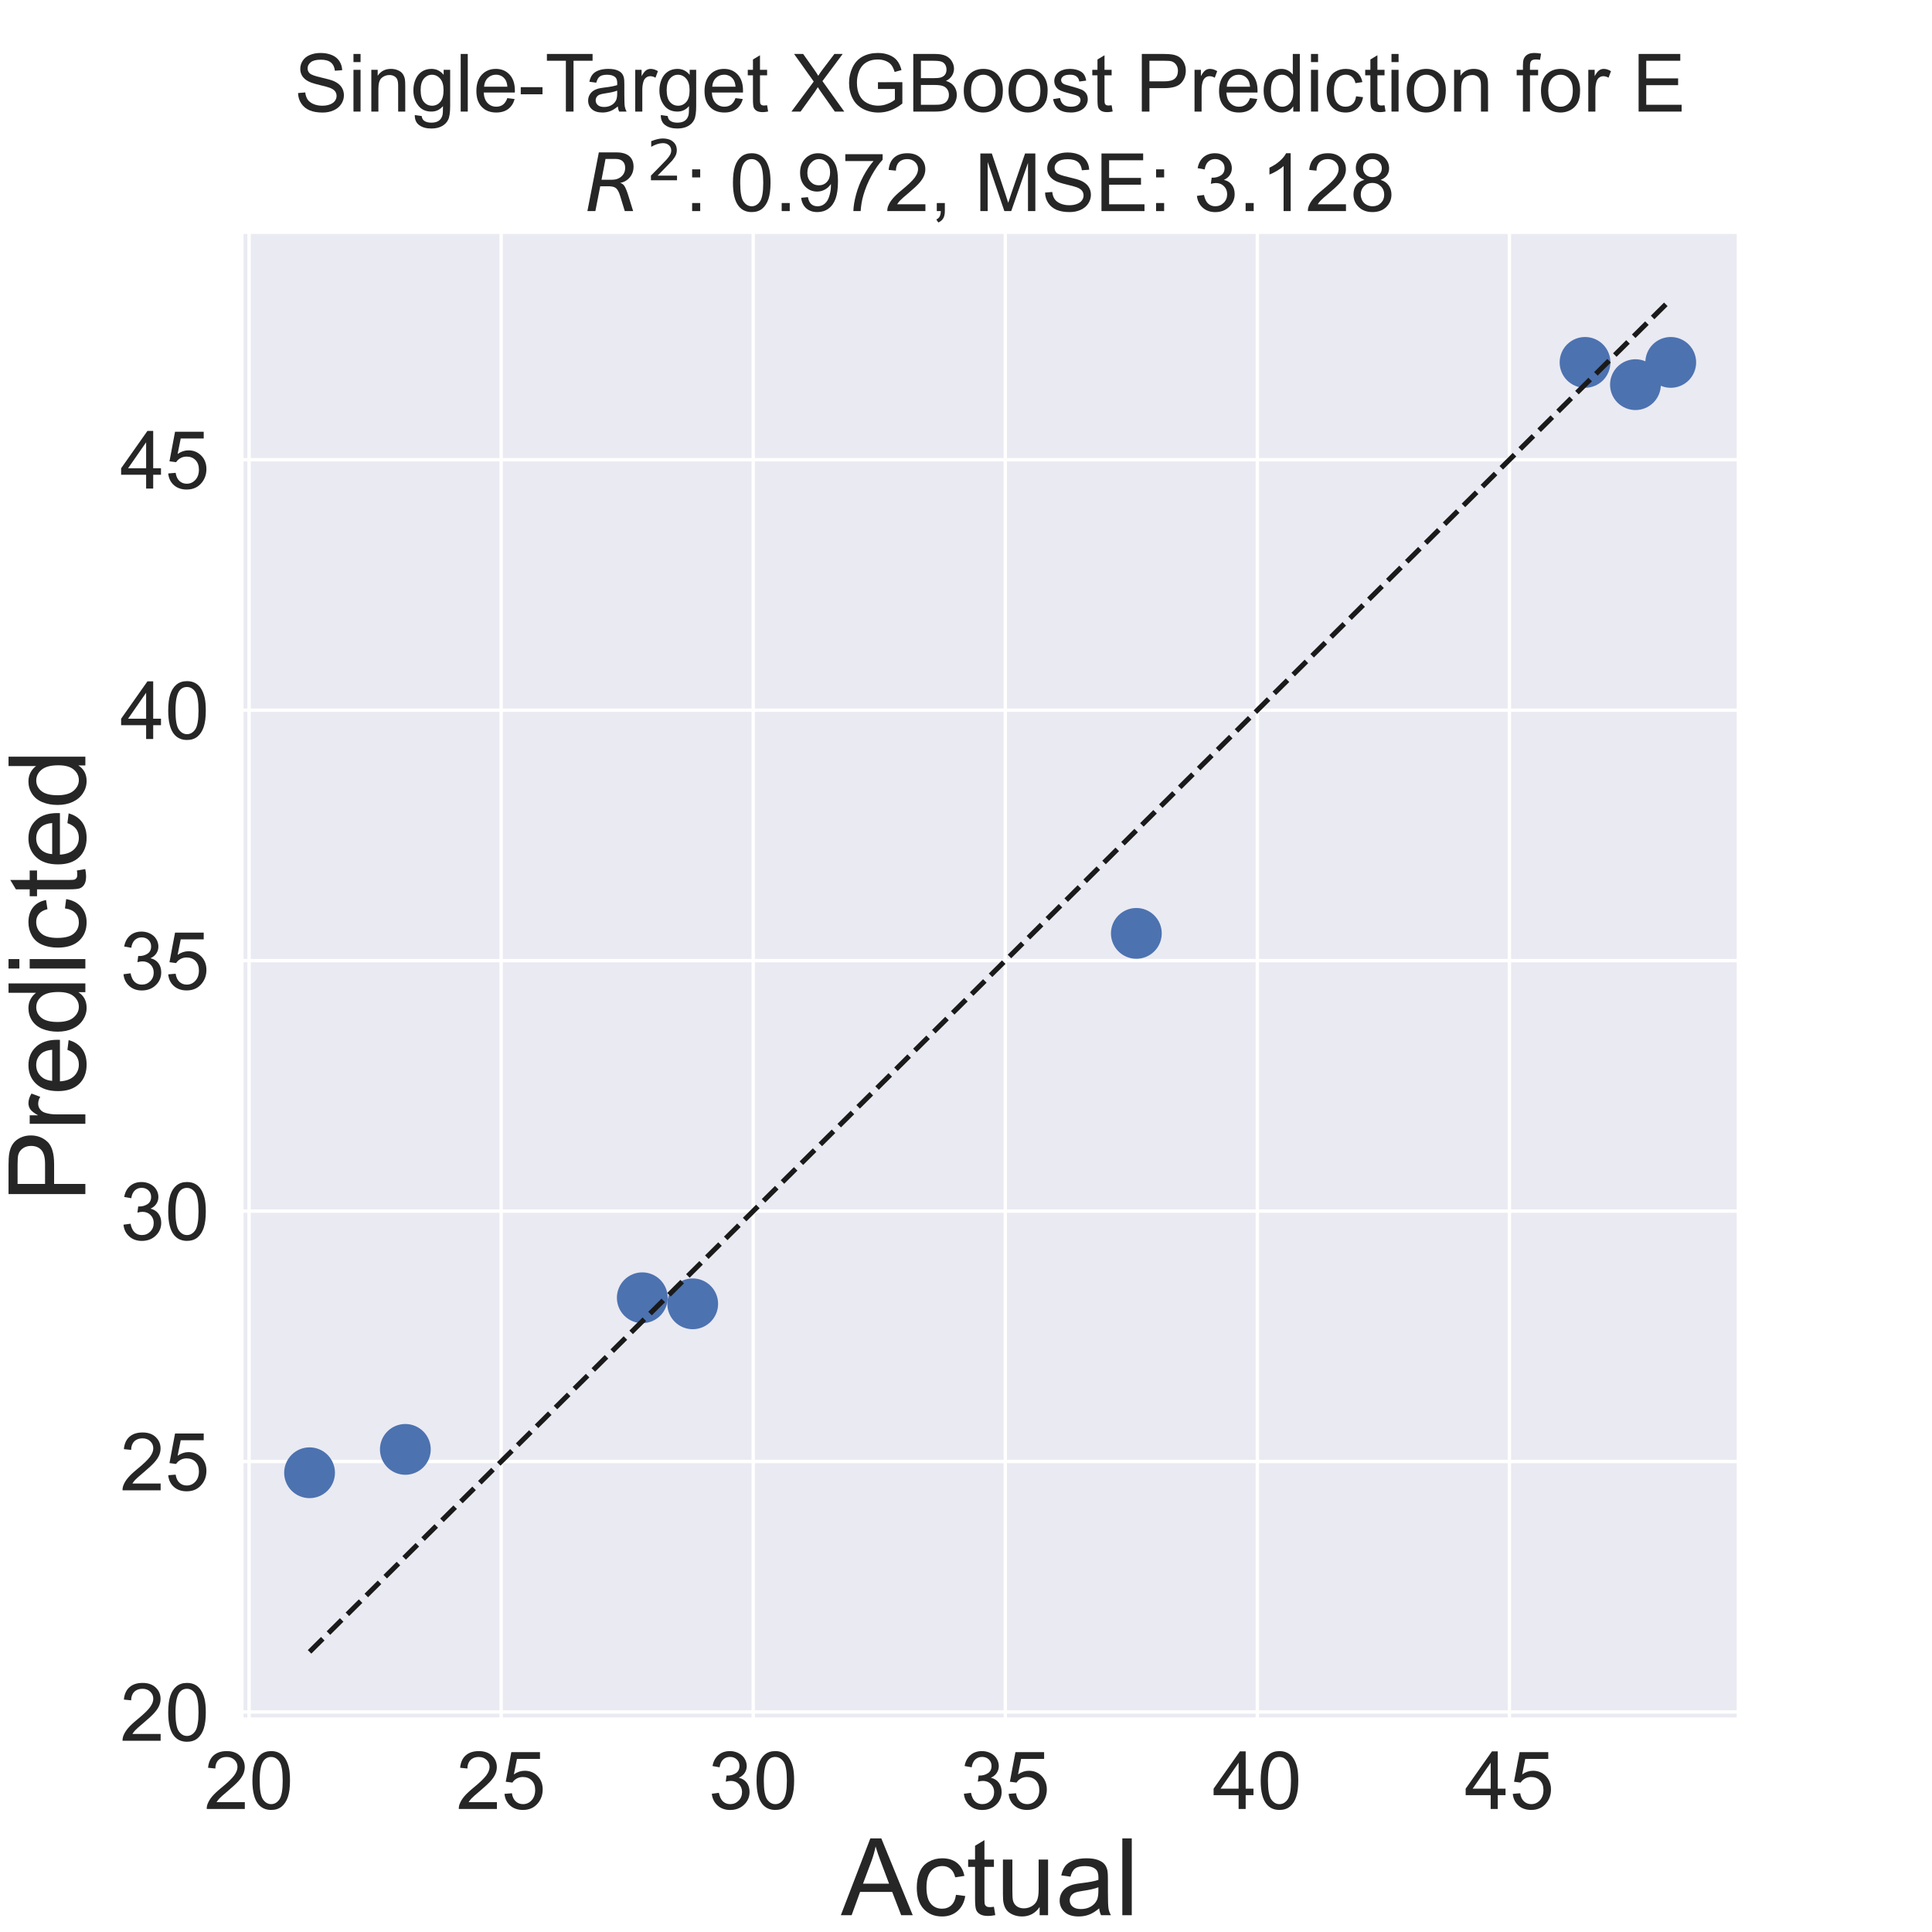
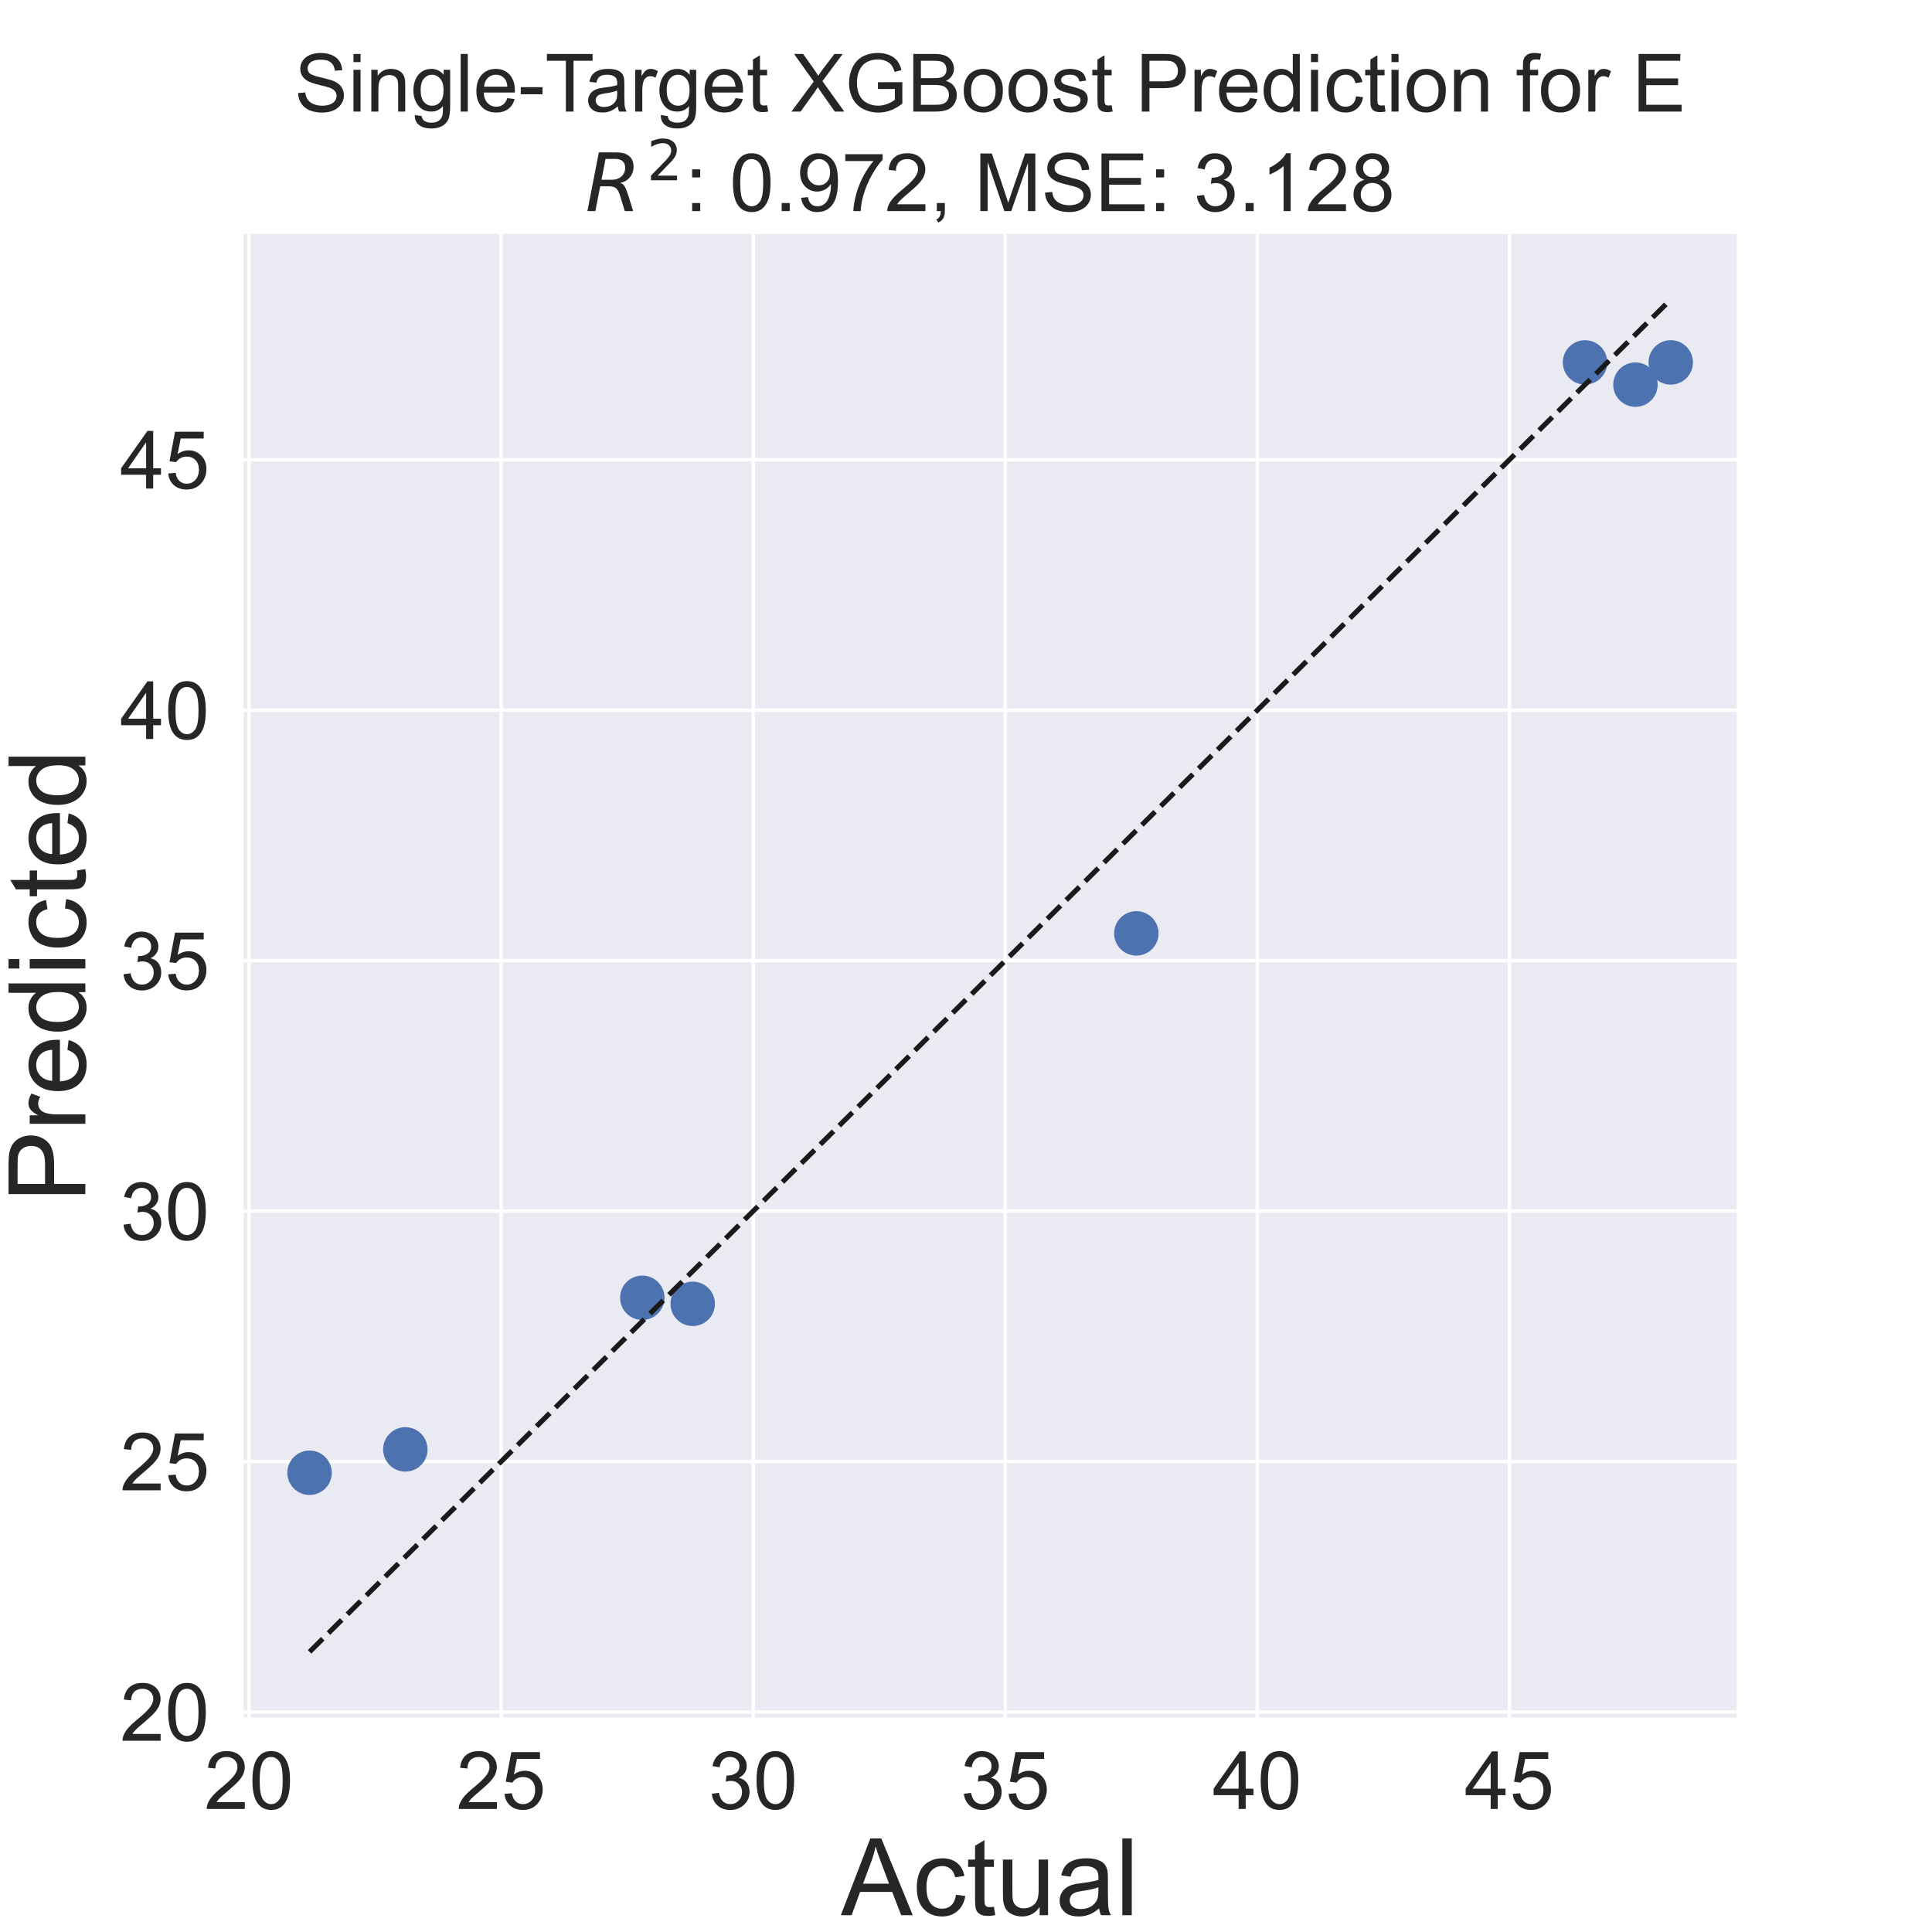
<svg xmlns="http://www.w3.org/2000/svg" xmlns:xlink="http://www.w3.org/1999/xlink" width="576pt" height="576pt" viewBox="0 0 576 576" version="1.1">
  <defs>
    <style type="text/css">*{stroke-linejoin: round; stroke-linecap: butt}</style>
  </defs>
  <g id="figure_1">
    <g id="patch_1">
      <path d="M 0 576  L 576 576  L 576 0  L 0 0  z " style="fill: #ffffff" />
    </g>
    <g id="axes_1">
      <g id="patch_2">
        <path d="M 72 512.64  L 518.4 512.64  L 518.4 69.12  L 72 69.12  z " style="fill: #eaeaf2" />
      </g>
      <g id="matplotlib.axis_1">
        <g id="xtick_1">
          <g id="line2d_1">
-             <path d="M 74.255 512.64  L 74.255 69.12  " clip-path="url(#pbf3aa962a7)" style="fill: none; stroke: #ffffff; stroke-linecap: round" />
+             <path d="M 74.255 512.64  L 74.255 69.12  " clip-path="url(#pa3fe28e18b)" style="fill: none; stroke: #ffffff; stroke-linecap: round" />
          </g>
          <g id="text_1">
            <g style="fill: #262626" transform="translate(60.9083 539.3188) scale(0.24 -0.24)">
              <defs>
                <path id="ArialMT-32" d="M 3222 541  L 3222 0  L 194 0  Q 188 203 259 391  Q 375 700 629 1000  Q 884 1300 1366 1694  Q 2113 2306 2375 2664  Q 2638 3022 2638 3341  Q 2638 3675 2398 3904  Q 2159 4134 1775 4134  Q 1369 4134 1125 3890  Q 881 3647 878 3216  L 300 3275  Q 359 3922 746 4261  Q 1134 4600 1788 4600  Q 2447 4600 2831 4234  Q 3216 3869 3216 3328  Q 3216 3053 3103 2787  Q 2991 2522 2730 2228  Q 2469 1934 1863 1422  Q 1356 997 1212 845  Q 1069 694 975 541  L 3222 541  z " transform="scale(0.015625)" />
                <path id="ArialMT-30" d="M 266 2259  Q 266 3072 433 3567  Q 600 4063 929 4331  Q 1259 4600 1759 4600  Q 2128 4600 2406 4451  Q 2684 4303 2865 4023  Q 3047 3744 3150 3342  Q 3253 2941 3253 2259  Q 3253 1453 3087 958  Q 2922 463 2592 192  Q 2263 -78 1759 -78  Q 1097 -78 719 397  Q 266 969 266 2259  z M 844 2259  Q 844 1131 1108 757  Q 1372 384 1759 384  Q 2147 384 2411 759  Q 2675 1134 2675 2259  Q 2675 3391 2411 3762  Q 2147 4134 1753 4134  Q 1366 4134 1134 3806  Q 844 3388 844 2259  z " transform="scale(0.015625)" />
              </defs>
              <use xlink:href="#ArialMT-32" />
              <use xlink:href="#ArialMT-30" x="55.615" />
            </g>
          </g>
        </g>
        <g id="xtick_2">
          <g id="line2d_2">
-             <path d="M 149.406 512.64  L 149.406 69.12  " clip-path="url(#pbf3aa962a7)" style="fill: none; stroke: #ffffff; stroke-linecap: round" />
+             <path d="M 149.406 512.64  L 149.406 69.12  " clip-path="url(#pa3fe28e18b)" style="fill: none; stroke: #ffffff; stroke-linecap: round" />
          </g>
          <g id="text_2">
            <g style="fill: #262626" transform="translate(136.0598 539.3188) scale(0.24 -0.24)">
              <defs>
                <path id="ArialMT-35" d="M 266 1200  L 856 1250  Q 922 819 1161 601  Q 1400 384 1738 384  Q 2144 384 2425 690  Q 2706 997 2706 1503  Q 2706 1984 2436 2262  Q 2166 2541 1728 2541  Q 1456 2541 1237 2417  Q 1019 2294 894 2097  L 366 2166  L 809 4519  L 3088 4519  L 3088 3981  L 1259 3981  L 1013 2750  Q 1425 3038 1878 3038  Q 2478 3038 2890 2622  Q 3303 2206 3303 1553  Q 3303 931 2941 478  Q 2500 -78 1738 -78  Q 1113 -78 717 272  Q 322 622 266 1200  z " transform="scale(0.015625)" />
              </defs>
              <use xlink:href="#ArialMT-32" />
              <use xlink:href="#ArialMT-35" x="55.615" />
            </g>
          </g>
        </g>
        <g id="xtick_3">
          <g id="line2d_3">
-             <path d="M 224.558 512.64  L 224.558 69.12  " clip-path="url(#pbf3aa962a7)" style="fill: none; stroke: #ffffff; stroke-linecap: round" />
+             <path d="M 224.558 512.64  L 224.558 69.12  " clip-path="url(#pa3fe28e18b)" style="fill: none; stroke: #ffffff; stroke-linecap: round" />
          </g>
          <g id="text_3">
            <g style="fill: #262626" transform="translate(211.2113 539.3188) scale(0.24 -0.24)">
              <defs>
                <path id="ArialMT-33" d="M 269 1209  L 831 1284  Q 928 806 1161 595  Q 1394 384 1728 384  Q 2125 384 2398 659  Q 2672 934 2672 1341  Q 2672 1728 2419 1979  Q 2166 2231 1775 2231  Q 1616 2231 1378 2169  L 1441 2663  Q 1497 2656 1531 2656  Q 1891 2656 2178 2843  Q 2466 3031 2466 3422  Q 2466 3731 2256 3934  Q 2047 4138 1716 4138  Q 1388 4138 1169 3931  Q 950 3725 888 3313  L 325 3413  Q 428 3978 793 4289  Q 1159 4600 1703 4600  Q 2078 4600 2393 4439  Q 2709 4278 2876 4000  Q 3044 3722 3044 3409  Q 3044 3113 2884 2869  Q 2725 2625 2413 2481  Q 2819 2388 3044 2092  Q 3269 1797 3269 1353  Q 3269 753 2831 336  Q 2394 -81 1725 -81  Q 1122 -81 723 278  Q 325 638 269 1209  z " transform="scale(0.015625)" />
              </defs>
              <use xlink:href="#ArialMT-33" />
              <use xlink:href="#ArialMT-30" x="55.615" />
            </g>
          </g>
        </g>
        <g id="xtick_4">
          <g id="line2d_4">
-             <path d="M 299.709 512.64  L 299.709 69.12  " clip-path="url(#pbf3aa962a7)" style="fill: none; stroke: #ffffff; stroke-linecap: round" />
+             <path d="M 299.709 512.64  L 299.709 69.12  " clip-path="url(#pa3fe28e18b)" style="fill: none; stroke: #ffffff; stroke-linecap: round" />
          </g>
          <g id="text_4">
            <g style="fill: #262626" transform="translate(286.3628 539.3188) scale(0.24 -0.24)">
              <use xlink:href="#ArialMT-33" />
              <use xlink:href="#ArialMT-35" x="55.615" />
            </g>
          </g>
        </g>
        <g id="xtick_5">
          <g id="line2d_5">
-             <path d="M 374.861 512.64  L 374.861 69.12  " clip-path="url(#pbf3aa962a7)" style="fill: none; stroke: #ffffff; stroke-linecap: round" />
+             <path d="M 374.861 512.64  L 374.861 69.12  " clip-path="url(#pa3fe28e18b)" style="fill: none; stroke: #ffffff; stroke-linecap: round" />
          </g>
          <g id="text_5">
            <g style="fill: #262626" transform="translate(361.5144 539.3188) scale(0.24 -0.24)">
              <defs>
                <path id="ArialMT-34" d="M 2069 0  L 2069 1097  L 81 1097  L 81 1613  L 2172 4581  L 2631 4581  L 2631 1613  L 3250 1613  L 3250 1097  L 2631 1097  L 2631 0  L 2069 0  z M 2069 1613  L 2069 3678  L 634 1613  L 2069 1613  z " transform="scale(0.015625)" />
              </defs>
              <use xlink:href="#ArialMT-34" />
              <use xlink:href="#ArialMT-30" x="55.615" />
            </g>
          </g>
        </g>
        <g id="xtick_6">
          <g id="line2d_6">
-             <path d="M 450.012 512.64  L 450.012 69.12  " clip-path="url(#pbf3aa962a7)" style="fill: none; stroke: #ffffff; stroke-linecap: round" />
+             <path d="M 450.012 512.64  L 450.012 69.12  " clip-path="url(#pa3fe28e18b)" style="fill: none; stroke: #ffffff; stroke-linecap: round" />
          </g>
          <g id="text_6">
            <g style="fill: #262626" transform="translate(436.6659 539.3188) scale(0.24 -0.24)">
              <use xlink:href="#ArialMT-34" />
              <use xlink:href="#ArialMT-35" x="55.615" />
            </g>
          </g>
        </g>
        <g id="text_7">
          <g style="fill: #262626" transform="translate(250.7325 570.9937) scale(0.32 -0.32)">
            <defs>
              <path id="ArialMT-41" d="M -9 0  L 1750 4581  L 2403 4581  L 4278 0  L 3588 0  L 3053 1388  L 1138 1388  L 634 0  L -9 0  z M 1313 1881  L 2866 1881  L 2388 3150  Q 2169 3728 2063 4100  Q 1975 3659 1816 3225  L 1313 1881  z " transform="scale(0.015625)" />
              <path id="ArialMT-63" d="M 2588 1216  L 3141 1144  Q 3050 572 2676 248  Q 2303 -75 1759 -75  Q 1078 -75 664 370  Q 250 816 250 1647  Q 250 2184 428 2587  Q 606 2991 970 3192  Q 1334 3394 1763 3394  Q 2303 3394 2647 3120  Q 2991 2847 3088 2344  L 2541 2259  Q 2463 2594 2264 2762  Q 2066 2931 1784 2931  Q 1359 2931 1093 2626  Q 828 2322 828 1663  Q 828 994 1084 691  Q 1341 388 1753 388  Q 2084 388 2306 591  Q 2528 794 2588 1216  z " transform="scale(0.015625)" />
              <path id="ArialMT-74" d="M 1650 503  L 1731 6  Q 1494 -44 1306 -44  Q 1000 -44 831 53  Q 663 150 594 308  Q 525 466 525 972  L 525 2881  L 113 2881  L 113 3319  L 525 3319  L 525 4141  L 1084 4478  L 1084 3319  L 1650 3319  L 1650 2881  L 1084 2881  L 1084 941  Q 1084 700 1114 631  Q 1144 563 1211 522  Q 1278 481 1403 481  Q 1497 481 1650 503  z " transform="scale(0.015625)" />
              <path id="ArialMT-75" d="M 2597 0  L 2597 488  Q 2209 -75 1544 -75  Q 1250 -75 995 37  Q 741 150 617 320  Q 494 491 444 738  Q 409 903 409 1263  L 409 3319  L 972 3319  L 972 1478  Q 972 1038 1006 884  Q 1059 663 1231 536  Q 1403 409 1656 409  Q 1909 409 2131 539  Q 2353 669 2445 892  Q 2538 1116 2538 1541  L 2538 3319  L 3100 3319  L 3100 0  L 2597 0  z " transform="scale(0.015625)" />
              <path id="ArialMT-61" d="M 2588 409  Q 2275 144 1986 34  Q 1697 -75 1366 -75  Q 819 -75 525 192  Q 231 459 231 875  Q 231 1119 342 1320  Q 453 1522 633 1644  Q 813 1766 1038 1828  Q 1203 1872 1538 1913  Q 2219 1994 2541 2106  Q 2544 2222 2544 2253  Q 2544 2597 2384 2738  Q 2169 2928 1744 2928  Q 1347 2928 1158 2789  Q 969 2650 878 2297  L 328 2372  Q 403 2725 575 2942  Q 747 3159 1072 3276  Q 1397 3394 1825 3394  Q 2250 3394 2515 3294  Q 2781 3194 2906 3042  Q 3031 2891 3081 2659  Q 3109 2516 3109 2141  L 3109 1391  Q 3109 606 3145 398  Q 3181 191 3288 0  L 2700 0  Q 2613 175 2588 409  z M 2541 1666  Q 2234 1541 1622 1453  Q 1275 1403 1131 1340  Q 988 1278 909 1158  Q 831 1038 831 891  Q 831 666 1001 516  Q 1172 366 1500 366  Q 1825 366 2078 508  Q 2331 650 2450 897  Q 2541 1088 2541 1459  L 2541 1666  z " transform="scale(0.015625)" />
              <path id="ArialMT-6c" d="M 409 0  L 409 4581  L 972 4581  L 972 0  L 409 0  z " transform="scale(0.015625)" />
            </defs>
            <use xlink:href="#ArialMT-41" />
            <use xlink:href="#ArialMT-63" x="66.699" />
            <use xlink:href="#ArialMT-74" x="116.699" />
            <use xlink:href="#ArialMT-75" x="144.482" />
            <use xlink:href="#ArialMT-61" x="200.098" />
            <use xlink:href="#ArialMT-6c" x="255.713" />
          </g>
        </g>
      </g>
      <g id="matplotlib.axis_2">
        <g id="ytick_1">
          <g id="line2d_7">
-             <path d="M 72 510.4  L 518.4 510.4  " clip-path="url(#pbf3aa962a7)" style="fill: none; stroke: #ffffff; stroke-linecap: round" />
+             <path d="M 72 510.4  L 518.4 510.4  " clip-path="url(#pa3fe28e18b)" style="fill: none; stroke: #ffffff; stroke-linecap: round" />
          </g>
          <g id="text_8">
            <g style="fill: #262626" transform="translate(35.8075 518.9894) scale(0.24 -0.24)">
              <use xlink:href="#ArialMT-32" />
              <use xlink:href="#ArialMT-30" x="55.615" />
            </g>
          </g>
        </g>
        <g id="ytick_2">
          <g id="line2d_8">
-             <path d="M 72 435.733  L 518.4 435.733  " clip-path="url(#pbf3aa962a7)" style="fill: none; stroke: #ffffff; stroke-linecap: round" />
+             <path d="M 72 435.733  L 518.4 435.733  " clip-path="url(#pa3fe28e18b)" style="fill: none; stroke: #ffffff; stroke-linecap: round" />
          </g>
          <g id="text_9">
            <g style="fill: #262626" transform="translate(35.8075 444.3227) scale(0.24 -0.24)">
              <use xlink:href="#ArialMT-32" />
              <use xlink:href="#ArialMT-35" x="55.615" />
            </g>
          </g>
        </g>
        <g id="ytick_3">
          <g id="line2d_9">
-             <path d="M 72 361.067  L 518.4 361.067  " clip-path="url(#pbf3aa962a7)" style="fill: none; stroke: #ffffff; stroke-linecap: round" />
+             <path d="M 72 361.067  L 518.4 361.067  " clip-path="url(#pa3fe28e18b)" style="fill: none; stroke: #ffffff; stroke-linecap: round" />
          </g>
          <g id="text_10">
            <g style="fill: #262626" transform="translate(35.8075 369.656) scale(0.24 -0.24)">
              <use xlink:href="#ArialMT-33" />
              <use xlink:href="#ArialMT-30" x="55.615" />
            </g>
          </g>
        </g>
        <g id="ytick_4">
          <g id="line2d_10">
-             <path d="M 72 286.4  L 518.4 286.4  " clip-path="url(#pbf3aa962a7)" style="fill: none; stroke: #ffffff; stroke-linecap: round" />
+             <path d="M 72 286.4  L 518.4 286.4  " clip-path="url(#pa3fe28e18b)" style="fill: none; stroke: #ffffff; stroke-linecap: round" />
          </g>
          <g id="text_11">
            <g style="fill: #262626" transform="translate(35.8075 294.9894) scale(0.24 -0.24)">
              <use xlink:href="#ArialMT-33" />
              <use xlink:href="#ArialMT-35" x="55.615" />
            </g>
          </g>
        </g>
        <g id="ytick_5">
          <g id="line2d_11">
-             <path d="M 72 211.733  L 518.4 211.733  " clip-path="url(#pbf3aa962a7)" style="fill: none; stroke: #ffffff; stroke-linecap: round" />
+             <path d="M 72 211.733  L 518.4 211.733  " clip-path="url(#pa3fe28e18b)" style="fill: none; stroke: #ffffff; stroke-linecap: round" />
          </g>
          <g id="text_12">
            <g style="fill: #262626" transform="translate(35.8075 220.3227) scale(0.24 -0.24)">
              <use xlink:href="#ArialMT-34" />
              <use xlink:href="#ArialMT-30" x="55.615" />
            </g>
          </g>
        </g>
        <g id="ytick_6">
          <g id="line2d_12">
-             <path d="M 72 137.067  L 518.4 137.067  " clip-path="url(#pbf3aa962a7)" style="fill: none; stroke: #ffffff; stroke-linecap: round" />
+             <path d="M 72 137.067  L 518.4 137.067  " clip-path="url(#pa3fe28e18b)" style="fill: none; stroke: #ffffff; stroke-linecap: round" />
          </g>
          <g id="text_13">
            <g style="fill: #262626" transform="translate(35.8075 145.656) scale(0.24 -0.24)">
              <use xlink:href="#ArialMT-34" />
              <use xlink:href="#ArialMT-35" x="55.615" />
            </g>
          </g>
        </g>
        <g id="text_14">
          <g style="fill: #262626" transform="translate(25.4475 358.47) rotate(-90) scale(0.32 -0.32)">
            <defs>
              <path id="ArialMT-50" d="M 494 0  L 494 4581  L 2222 4581  Q 2678 4581 2919 4538  Q 3256 4481 3484 4323  Q 3713 4166 3852 3881  Q 3991 3597 3991 3256  Q 3991 2672 3619 2267  Q 3247 1863 2275 1863  L 1100 1863  L 1100 0  L 494 0  z M 1100 2403  L 2284 2403  Q 2872 2403 3119 2622  Q 3366 2841 3366 3238  Q 3366 3525 3220 3729  Q 3075 3934 2838 4000  Q 2684 4041 2272 4041  L 1100 4041  L 1100 2403  z " transform="scale(0.015625)" />
              <path id="ArialMT-72" d="M 416 0  L 416 3319  L 922 3319  L 922 2816  Q 1116 3169 1280 3281  Q 1444 3394 1641 3394  Q 1925 3394 2219 3213  L 2025 2691  Q 1819 2813 1613 2813  Q 1428 2813 1281 2702  Q 1134 2591 1072 2394  Q 978 2094 978 1738  L 978 0  L 416 0  z " transform="scale(0.015625)" />
              <path id="ArialMT-65" d="M 2694 1069  L 3275 997  Q 3138 488 2766 206  Q 2394 -75 1816 -75  Q 1088 -75 661 373  Q 234 822 234 1631  Q 234 2469 665 2931  Q 1097 3394 1784 3394  Q 2450 3394 2872 2941  Q 3294 2488 3294 1666  Q 3294 1616 3291 1516  L 816 1516  Q 847 969 1125 678  Q 1403 388 1819 388  Q 2128 388 2347 550  Q 2566 713 2694 1069  z M 847 1978  L 2700 1978  Q 2663 2397 2488 2606  Q 2219 2931 1791 2931  Q 1403 2931 1139 2672  Q 875 2413 847 1978  z " transform="scale(0.015625)" />
              <path id="ArialMT-64" d="M 2575 0  L 2575 419  Q 2259 -75 1647 -75  Q 1250 -75 917 144  Q 584 363 401 755  Q 219 1147 219 1656  Q 219 2153 384 2558  Q 550 2963 881 3178  Q 1213 3394 1622 3394  Q 1922 3394 2156 3267  Q 2391 3141 2538 2938  L 2538 4581  L 3097 4581  L 3097 0  L 2575 0  z M 797 1656  Q 797 1019 1065 703  Q 1334 388 1700 388  Q 2069 388 2326 689  Q 2584 991 2584 1609  Q 2584 2291 2321 2609  Q 2059 2928 1675 2928  Q 1300 2928 1048 2622  Q 797 2316 797 1656  z " transform="scale(0.015625)" />
              <path id="ArialMT-69" d="M 425 3934  L 425 4581  L 988 4581  L 988 3934  L 425 3934  z M 425 0  L 425 3319  L 988 3319  L 988 0  L 425 0  z " transform="scale(0.015625)" />
            </defs>
            <use xlink:href="#ArialMT-50" />
            <use xlink:href="#ArialMT-72" x="66.699" />
            <use xlink:href="#ArialMT-65" x="100" />
            <use xlink:href="#ArialMT-64" x="155.615" />
            <use xlink:href="#ArialMT-69" x="211.23" />
            <use xlink:href="#ArialMT-63" x="233.447" />
            <use xlink:href="#ArialMT-74" x="283.447" />
            <use xlink:href="#ArialMT-65" x="311.23" />
            <use xlink:href="#ArialMT-64" x="366.846" />
          </g>
        </g>
      </g>
      <g id="PathCollection_1">
        <defs>
-           <path id="mea812a4f72" d="M 0 7.071  C 1.875 7.071 3.674 6.326 5 5  C 6.326 3.674 7.071 1.875 7.071 0  C 7.071 -1.875 6.326 -3.674 5 -5  C 3.674 -6.326 1.875 -7.071 0 -7.071  C -1.875 -7.071 -3.674 -6.326 -5 -5  C -6.326 -3.674 -7.071 -1.875 -7.071 0  C -7.071 1.875 -6.326 3.674 -5 5  C -3.674 6.326 -1.875 7.071 0 7.071  z " style="stroke: #4c72b0" />
+           <path id="mb918b8ade1" d="M 0 6.124  C 1.624 6.124 3.182 5.478 4.33 4.33  C 5.478 3.182 6.124 1.624 6.124 0  C 6.124 -1.624 5.478 -3.182 4.33 -4.33  C 3.182 -5.478 1.624 -6.124 0 -6.124  C -1.624 -6.124 -3.182 -5.478 -4.33 -4.33  C -5.478 -3.182 -6.124 -1.624 -6.124 0  C -6.124 1.624 -5.478 3.182 -4.33 4.33  C -3.182 5.478 -1.624 6.124 0 6.124  z " style="stroke: #4c72b0" />
        </defs>
-         <g clip-path="url(#pbf3aa962a7)">
-           <use xlink:href="#mea812a4f72" x="338.788" y="278.275" style="fill: #4c72b0; stroke: #4c72b0" />
-           <use xlink:href="#mea812a4f72" x="487.588" y="114.68" style="fill: #4c72b0; stroke: #4c72b0" />
-           <use xlink:href="#mea812a4f72" x="120.848" y="432.116" style="fill: #4c72b0; stroke: #4c72b0" />
-           <use xlink:href="#mea812a4f72" x="92.291" y="439.082" style="fill: #4c72b0; stroke: #4c72b0" />
-           <use xlink:href="#mea812a4f72" x="498.109" y="108.045" style="fill: #4c72b0; stroke: #4c72b0" />
-           <use xlink:href="#mea812a4f72" x="191.491" y="386.911" style="fill: #4c72b0; stroke: #4c72b0" />
-           <use xlink:href="#mea812a4f72" x="472.558" y="108.045" style="fill: #4c72b0; stroke: #4c72b0" />
-           <use xlink:href="#mea812a4f72" x="206.521" y="388.718" style="fill: #4c72b0; stroke: #4c72b0" />
+         <g clip-path="url(#pa3fe28e18b)">
+           <use xlink:href="#mb918b8ade1" x="338.788" y="278.275" style="fill: #4c72b0; stroke: #4c72b0" />
+           <use xlink:href="#mb918b8ade1" x="487.588" y="114.68" style="fill: #4c72b0; stroke: #4c72b0" />
+           <use xlink:href="#mb918b8ade1" x="120.848" y="432.116" style="fill: #4c72b0; stroke: #4c72b0" />
+           <use xlink:href="#mb918b8ade1" x="92.291" y="439.082" style="fill: #4c72b0; stroke: #4c72b0" />
+           <use xlink:href="#mb918b8ade1" x="498.109" y="108.045" style="fill: #4c72b0; stroke: #4c72b0" />
+           <use xlink:href="#mb918b8ade1" x="191.491" y="386.911" style="fill: #4c72b0; stroke: #4c72b0" />
+           <use xlink:href="#mb918b8ade1" x="472.558" y="108.045" style="fill: #4c72b0; stroke: #4c72b0" />
+           <use xlink:href="#mb918b8ade1" x="206.521" y="388.718" style="fill: #4c72b0; stroke: #4c72b0" />
        </g>
      </g>
      <g id="line2d_13">
-         <path d="M 92.291 492.48  L 498.109 89.28  " clip-path="url(#pbf3aa962a7)" style="fill: none; stroke-dasharray: 5.55,2.4; stroke-dashoffset: 0; stroke: #1a1a1a; stroke-width: 1.5" />
+         <path d="M 92.291 492.48  L 498.109 89.28  " clip-path="url(#pa3fe28e18b)" style="fill: none; stroke-dasharray: 5.55,2.4; stroke-dashoffset: 0; stroke: #1a1a1a; stroke-width: 1.5" />
      </g>
      <g id="patch_3">
        <path d="M 72 512.64  L 72 69.12  " style="fill: none; stroke: #ffffff; stroke-width: 1.25; stroke-linejoin: miter; stroke-linecap: square" />
      </g>
      <g id="patch_4">
        <path d="M 518.4 512.64  L 518.4 69.12  " style="fill: none; stroke: #ffffff; stroke-width: 1.25; stroke-linejoin: miter; stroke-linecap: square" />
      </g>
      <g id="patch_5">
        <path d="M 72 512.64  L 518.4 512.64  " style="fill: none; stroke: #ffffff; stroke-width: 1.25; stroke-linejoin: miter; stroke-linecap: square" />
      </g>
      <g id="patch_6">
        <path d="M 72 69.12  L 518.4 69.12  " style="fill: none; stroke: #ffffff; stroke-width: 1.25; stroke-linejoin: miter; stroke-linecap: square" />
      </g>
      <g id="text_15">
        <g style="fill: #262626" transform="translate(87.78187 33.26475) scale(0.24 -0.24)">
          <defs>
            <path id="ArialMT-53" d="M 288 1472  L 859 1522  Q 900 1178 1048 958  Q 1197 738 1509 602  Q 1822 466 2213 466  Q 2559 466 2825 569  Q 3091 672 3220 851  Q 3350 1031 3350 1244  Q 3350 1459 3225 1620  Q 3100 1781 2813 1891  Q 2628 1963 1997 2114  Q 1366 2266 1113 2400  Q 784 2572 623 2826  Q 463 3081 463 3397  Q 463 3744 659 4045  Q 856 4347 1234 4503  Q 1613 4659 2075 4659  Q 2584 4659 2973 4495  Q 3363 4331 3572 4012  Q 3781 3694 3797 3291  L 3216 3247  Q 3169 3681 2898 3903  Q 2628 4125 2100 4125  Q 1550 4125 1298 3923  Q 1047 3722 1047 3438  Q 1047 3191 1225 3031  Q 1400 2872 2139 2705  Q 2878 2538 3153 2413  Q 3553 2228 3743 1945  Q 3934 1663 3934 1294  Q 3934 928 3725 604  Q 3516 281 3123 101  Q 2731 -78 2241 -78  Q 1619 -78 1198 103  Q 778 284 539 648  Q 300 1013 288 1472  z " transform="scale(0.015625)" />
            <path id="ArialMT-6e" d="M 422 0  L 422 3319  L 928 3319  L 928 2847  Q 1294 3394 1984 3394  Q 2284 3394 2536 3286  Q 2788 3178 2913 3003  Q 3038 2828 3088 2588  Q 3119 2431 3119 2041  L 3119 0  L 2556 0  L 2556 2019  Q 2556 2363 2490 2533  Q 2425 2703 2258 2804  Q 2091 2906 1866 2906  Q 1506 2906 1245 2678  Q 984 2450 984 1813  L 984 0  L 422 0  z " transform="scale(0.015625)" />
            <path id="ArialMT-67" d="M 319 -275  L 866 -356  Q 900 -609 1056 -725  Q 1266 -881 1628 -881  Q 2019 -881 2231 -725  Q 2444 -569 2519 -288  Q 2563 -116 2559 434  Q 2191 0 1641 0  Q 956 0 581 494  Q 206 988 206 1678  Q 206 2153 378 2554  Q 550 2956 876 3175  Q 1203 3394 1644 3394  Q 2231 3394 2613 2919  L 2613 3319  L 3131 3319  L 3131 450  Q 3131 -325 2973 -648  Q 2816 -972 2473 -1159  Q 2131 -1347 1631 -1347  Q 1038 -1347 672 -1080  Q 306 -813 319 -275  z M 784 1719  Q 784 1066 1043 766  Q 1303 466 1694 466  Q 2081 466 2343 764  Q 2606 1063 2606 1700  Q 2606 2309 2336 2618  Q 2066 2928 1684 2928  Q 1309 2928 1046 2623  Q 784 2319 784 1719  z " transform="scale(0.015625)" />
            <path id="ArialMT-2d" d="M 203 1375  L 203 1941  L 1931 1941  L 1931 1375  L 203 1375  z " transform="scale(0.015625)" />
            <path id="ArialMT-54" d="M 1659 0  L 1659 4041  L 150 4041  L 150 4581  L 3781 4581  L 3781 4041  L 2266 4041  L 2266 0  L 1659 0  z " transform="scale(0.015625)" />
            <path id="ArialMT-20" transform="scale(0.015625)" />
            <path id="ArialMT-58" d="M 28 0  L 1800 2388  L 238 4581  L 959 4581  L 1791 3406  Q 2050 3041 2159 2844  Q 2313 3094 2522 3366  L 3444 4581  L 4103 4581  L 2494 2422  L 4228 0  L 3478 0  L 2325 1634  Q 2228 1775 2125 1941  Q 1972 1691 1906 1597  L 756 0  L 28 0  z " transform="scale(0.015625)" />
            <path id="ArialMT-47" d="M 2638 1797  L 2638 2334  L 4578 2338  L 4578 638  Q 4131 281 3656 101  Q 3181 -78 2681 -78  Q 2006 -78 1454 211  Q 903 500 622 1047  Q 341 1594 341 2269  Q 341 2938 620 3517  Q 900 4097 1425 4378  Q 1950 4659 2634 4659  Q 3131 4659 3532 4498  Q 3934 4338 4162 4050  Q 4391 3763 4509 3300  L 3963 3150  Q 3859 3500 3706 3700  Q 3553 3900 3268 4020  Q 2984 4141 2638 4141  Q 2222 4141 1919 4014  Q 1616 3888 1430 3681  Q 1244 3475 1141 3228  Q 966 2803 966 2306  Q 966 1694 1177 1281  Q 1388 869 1791 669  Q 2194 469 2647 469  Q 3041 469 3416 620  Q 3791 772 3984 944  L 3984 1797  L 2638 1797  z " transform="scale(0.015625)" />
            <path id="ArialMT-42" d="M 469 0  L 469 4581  L 2188 4581  Q 2713 4581 3030 4442  Q 3347 4303 3526 4014  Q 3706 3725 3706 3409  Q 3706 3116 3547 2856  Q 3388 2597 3066 2438  Q 3481 2316 3704 2022  Q 3928 1728 3928 1328  Q 3928 1006 3792 729  Q 3656 453 3456 303  Q 3256 153 2954 76  Q 2653 0 2216 0  L 469 0  z M 1075 2656  L 2066 2656  Q 2469 2656 2644 2709  Q 2875 2778 2992 2937  Q 3109 3097 3109 3338  Q 3109 3566 3000 3739  Q 2891 3913 2687 3977  Q 2484 4041 1991 4041  L 1075 4041  L 1075 2656  z M 1075 541  L 2216 541  Q 2509 541 2628 563  Q 2838 600 2978 687  Q 3119 775 3209 942  Q 3300 1109 3300 1328  Q 3300 1584 3169 1773  Q 3038 1963 2805 2039  Q 2572 2116 2134 2116  L 1075 2116  L 1075 541  z " transform="scale(0.015625)" />
            <path id="ArialMT-6f" d="M 213 1659  Q 213 2581 725 3025  Q 1153 3394 1769 3394  Q 2453 3394 2887 2945  Q 3322 2497 3322 1706  Q 3322 1066 3130 698  Q 2938 331 2570 128  Q 2203 -75 1769 -75  Q 1072 -75 642 372  Q 213 819 213 1659  z M 791 1659  Q 791 1022 1069 705  Q 1347 388 1769 388  Q 2188 388 2466 706  Q 2744 1025 2744 1678  Q 2744 2294 2464 2611  Q 2184 2928 1769 2928  Q 1347 2928 1069 2612  Q 791 2297 791 1659  z " transform="scale(0.015625)" />
            <path id="ArialMT-73" d="M 197 991  L 753 1078  Q 800 744 1014 566  Q 1228 388 1613 388  Q 2000 388 2187 545  Q 2375 703 2375 916  Q 2375 1106 2209 1216  Q 2094 1291 1634 1406  Q 1016 1563 777 1677  Q 538 1791 414 1992  Q 291 2194 291 2438  Q 291 2659 392 2848  Q 494 3038 669 3163  Q 800 3259 1026 3326  Q 1253 3394 1513 3394  Q 1903 3394 2198 3281  Q 2494 3169 2634 2976  Q 2775 2784 2828 2463  L 2278 2388  Q 2241 2644 2061 2787  Q 1881 2931 1553 2931  Q 1166 2931 1000 2803  Q 834 2675 834 2503  Q 834 2394 903 2306  Q 972 2216 1119 2156  Q 1203 2125 1616 2013  Q 2213 1853 2448 1751  Q 2684 1650 2818 1456  Q 2953 1263 2953 975  Q 2953 694 2789 445  Q 2625 197 2315 61  Q 2006 -75 1616 -75  Q 969 -75 630 194  Q 291 463 197 991  z " transform="scale(0.015625)" />
            <path id="ArialMT-66" d="M 556 0  L 556 2881  L 59 2881  L 59 3319  L 556 3319  L 556 3672  Q 556 4006 616 4169  Q 697 4388 901 4523  Q 1106 4659 1475 4659  Q 1713 4659 2000 4603  L 1916 4113  Q 1741 4144 1584 4144  Q 1328 4144 1222 4034  Q 1116 3925 1116 3625  L 1116 3319  L 1763 3319  L 1763 2881  L 1116 2881  L 1116 0  L 556 0  z " transform="scale(0.015625)" />
            <path id="ArialMT-45" d="M 506 0  L 506 4581  L 3819 4581  L 3819 4041  L 1113 4041  L 1113 2638  L 3647 2638  L 3647 2100  L 1113 2100  L 1113 541  L 3925 541  L 3925 0  L 506 0  z " transform="scale(0.015625)" />
          </defs>
          <use xlink:href="#ArialMT-53" />
          <use xlink:href="#ArialMT-69" x="66.699" />
          <use xlink:href="#ArialMT-6e" x="88.916" />
          <use xlink:href="#ArialMT-67" x="144.531" />
          <use xlink:href="#ArialMT-6c" x="200.146" />
          <use xlink:href="#ArialMT-65" x="222.363" />
          <use xlink:href="#ArialMT-2d" x="277.979" />
          <use xlink:href="#ArialMT-54" x="311.279" />
          <use xlink:href="#ArialMT-61" x="361.238" />
          <use xlink:href="#ArialMT-72" x="416.854" />
          <use xlink:href="#ArialMT-67" x="450.154" />
          <use xlink:href="#ArialMT-65" x="505.77" />
          <use xlink:href="#ArialMT-74" x="561.385" />
          <use xlink:href="#ArialMT-20" x="589.168" />
          <use xlink:href="#ArialMT-58" x="616.951" />
          <use xlink:href="#ArialMT-47" x="683.65" />
          <use xlink:href="#ArialMT-42" x="761.434" />
          <use xlink:href="#ArialMT-6f" x="828.133" />
          <use xlink:href="#ArialMT-6f" x="883.748" />
          <use xlink:href="#ArialMT-73" x="939.363" />
          <use xlink:href="#ArialMT-74" x="989.363" />
          <use xlink:href="#ArialMT-20" x="1017.146" />
          <use xlink:href="#ArialMT-50" x="1044.93" />
          <use xlink:href="#ArialMT-72" x="1111.629" />
          <use xlink:href="#ArialMT-65" x="1144.93" />
          <use xlink:href="#ArialMT-64" x="1200.545" />
          <use xlink:href="#ArialMT-69" x="1256.16" />
          <use xlink:href="#ArialMT-63" x="1278.377" />
          <use xlink:href="#ArialMT-74" x="1328.377" />
          <use xlink:href="#ArialMT-69" x="1356.16" />
          <use xlink:href="#ArialMT-6f" x="1378.377" />
          <use xlink:href="#ArialMT-6e" x="1433.992" />
          <use xlink:href="#ArialMT-20" x="1489.607" />
          <use xlink:href="#ArialMT-66" x="1517.391" />
          <use xlink:href="#ArialMT-6f" x="1545.174" />
          <use xlink:href="#ArialMT-72" x="1600.789" />
          <use xlink:href="#ArialMT-20" x="1634.09" />
          <use xlink:href="#ArialMT-45" x="1661.873" />
        </g>
        <g style="fill: #262626" transform="translate(174.48 63.12) scale(0.24 -0.24)">
          <defs>
            <path id="DejaVuSans-Oblique-52" d="M 1613 4147  L 1294 2491  L 2106 2491  Q 2584 2491 2879 2755  Q 3175 3019 3175 3444  Q 3175 3784 2976 3965  Q 2778 4147 2406 4147  L 1613 4147  z M 2772 2241  Q 2972 2194 3105 2009  Q 3238 1825 3413 1275  L 3809 0  L 3144 0  L 2778 1197  Q 2638 1659 2453 1815  Q 2269 1972 1888 1972  L 1191 1972  L 806 0  L 172 0  L 1081 4666  L 2503 4666  Q 3150 4666 3495 4373  Q 3841 4081 3841 3531  Q 3841 3044 3547 2687  Q 3253 2331 2772 2241  z " transform="scale(0.015625)" />
            <path id="DejaVuSans-32" d="M 1228 531  L 3431 531  L 3431 0  L 469 0  L 469 531  Q 828 903 1448 1529  Q 2069 2156 2228 2338  Q 2531 2678 2651 2914  Q 2772 3150 2772 3378  Q 2772 3750 2511 3984  Q 2250 4219 1831 4219  Q 1534 4219 1204 4116  Q 875 4013 500 3803  L 500 4441  Q 881 4594 1212 4672  Q 1544 4750 1819 4750  Q 2544 4750 2975 4387  Q 3406 4025 3406 3419  Q 3406 3131 3298 2873  Q 3191 2616 2906 2266  Q 2828 2175 2409 1742  Q 1991 1309 1228 531  z " transform="scale(0.015625)" />
            <path id="ArialMT-3a" d="M 578 2678  L 578 3319  L 1219 3319  L 1219 2678  L 578 2678  z M 578 0  L 578 641  L 1219 641  L 1219 0  L 578 0  z " transform="scale(0.015625)" />
            <path id="ArialMT-2e" d="M 581 0  L 581 641  L 1222 641  L 1222 0  L 581 0  z " transform="scale(0.015625)" />
            <path id="ArialMT-39" d="M 350 1059  L 891 1109  Q 959 728 1153 556  Q 1347 384 1650 384  Q 1909 384 2104 503  Q 2300 622 2425 820  Q 2550 1019 2634 1356  Q 2719 1694 2719 2044  Q 2719 2081 2716 2156  Q 2547 1888 2255 1720  Q 1963 1553 1622 1553  Q 1053 1553 659 1965  Q 266 2378 266 3053  Q 266 3750 677 4175  Q 1088 4600 1706 4600  Q 2153 4600 2523 4359  Q 2894 4119 3086 3673  Q 3278 3228 3278 2384  Q 3278 1506 3087 986  Q 2897 466 2520 194  Q 2144 -78 1638 -78  Q 1100 -78 759 220  Q 419 519 350 1059  z M 2653 3081  Q 2653 3566 2395 3850  Q 2138 4134 1775 4134  Q 1400 4134 1122 3828  Q 844 3522 844 3034  Q 844 2597 1108 2323  Q 1372 2050 1759 2050  Q 2150 2050 2401 2323  Q 2653 2597 2653 3081  z " transform="scale(0.015625)" />
            <path id="ArialMT-37" d="M 303 3981  L 303 4522  L 3269 4522  L 3269 4084  Q 2831 3619 2401 2847  Q 1972 2075 1738 1259  Q 1569 684 1522 0  L 944 0  Q 953 541 1156 1306  Q 1359 2072 1739 2783  Q 2119 3494 2547 3981  L 303 3981  z " transform="scale(0.015625)" />
            <path id="ArialMT-2c" d="M 569 0  L 569 641  L 1209 641  L 1209 0  Q 1209 -353 1084 -570  Q 959 -788 688 -906  L 531 -666  Q 709 -588 793 -436  Q 878 -284 888 0  L 569 0  z " transform="scale(0.015625)" />
            <path id="ArialMT-4d" d="M 475 0  L 475 4581  L 1388 4581  L 2472 1338  Q 2622 884 2691 659  Q 2769 909 2934 1394  L 4031 4581  L 4847 4581  L 4847 0  L 4263 0  L 4263 3834  L 2931 0  L 2384 0  L 1059 3900  L 1059 0  L 475 0  z " transform="scale(0.015625)" />
            <path id="ArialMT-31" d="M 2384 0  L 1822 0  L 1822 3584  Q 1619 3391 1289 3197  Q 959 3003 697 2906  L 697 3450  Q 1169 3672 1522 3987  Q 1875 4303 2022 4600  L 2384 4600  L 2384 0  z " transform="scale(0.015625)" />
            <path id="ArialMT-38" d="M 1131 2484  Q 781 2613 612 2850  Q 444 3088 444 3419  Q 444 3919 803 4259  Q 1163 4600 1759 4600  Q 2359 4600 2725 4251  Q 3091 3903 3091 3403  Q 3091 3084 2923 2848  Q 2756 2613 2416 2484  Q 2838 2347 3058 2040  Q 3278 1734 3278 1309  Q 3278 722 2862 322  Q 2447 -78 1769 -78  Q 1091 -78 675 323  Q 259 725 259 1325  Q 259 1772 486 2073  Q 713 2375 1131 2484  z M 1019 3438  Q 1019 3113 1228 2906  Q 1438 2700 1772 2700  Q 2097 2700 2305 2904  Q 2513 3109 2513 3406  Q 2513 3716 2298 3927  Q 2084 4138 1766 4138  Q 1444 4138 1231 3931  Q 1019 3725 1019 3438  z M 838 1322  Q 838 1081 952 856  Q 1066 631 1291 507  Q 1516 384 1775 384  Q 2178 384 2440 643  Q 2703 903 2703 1303  Q 2703 1709 2433 1975  Q 2163 2241 1756 2241  Q 1359 2241 1098 1978  Q 838 1716 838 1322  z " transform="scale(0.015625)" />
          </defs>
          <use xlink:href="#DejaVuSans-Oblique-52" transform="translate(0 0.765625)" />
          <use xlink:href="#DejaVuSans-32" transform="translate(76.49919 39.04688) scale(0.7)" />
          <use xlink:href="#ArialMT-3a" transform="translate(123.7697 0.765625)" />
          <use xlink:href="#ArialMT-20" transform="translate(151.5529 0.765625)" />
          <use xlink:href="#ArialMT-30" transform="translate(179.3361 0.765625)" />
          <use xlink:href="#ArialMT-2e" transform="translate(234.9513 0.765625)" />
          <use xlink:href="#ArialMT-39" transform="translate(262.7345 0.765625)" />
          <use xlink:href="#ArialMT-37" transform="translate(318.3498 0.765625)" />
          <use xlink:href="#ArialMT-32" transform="translate(372.215 0.765625)" />
          <use xlink:href="#ArialMT-2c" transform="translate(427.8302 0.765625)" />
          <use xlink:href="#ArialMT-20" transform="translate(455.6135 0.765625)" />
          <use xlink:href="#ArialMT-4d" transform="translate(483.3967 0.765625)" />
          <use xlink:href="#ArialMT-53" transform="translate(566.6974 0.765625)" />
          <use xlink:href="#ArialMT-45" transform="translate(633.3967 0.765625)" />
          <use xlink:href="#ArialMT-3a" transform="translate(700.0959 0.765625)" />
          <use xlink:href="#ArialMT-20" transform="translate(727.8791 0.765625)" />
          <use xlink:href="#ArialMT-33" transform="translate(755.6623 0.765625)" />
          <use xlink:href="#ArialMT-2e" transform="translate(811.2775 0.765625)" />
          <use xlink:href="#ArialMT-31" transform="translate(839.0607 0.765625)" />
          <use xlink:href="#ArialMT-32" transform="translate(894.676 0.765625)" />
          <use xlink:href="#ArialMT-38" transform="translate(950.2912 0.765625)" />
        </g>
      </g>
    </g>
  </g>
  <defs>
-     <clipPath id="pbf3aa962a7">
+     <clipPath id="pa3fe28e18b">
      <rect x="72" y="69.12" width="446.4" height="443.52" />
    </clipPath>
  </defs>
</svg>
